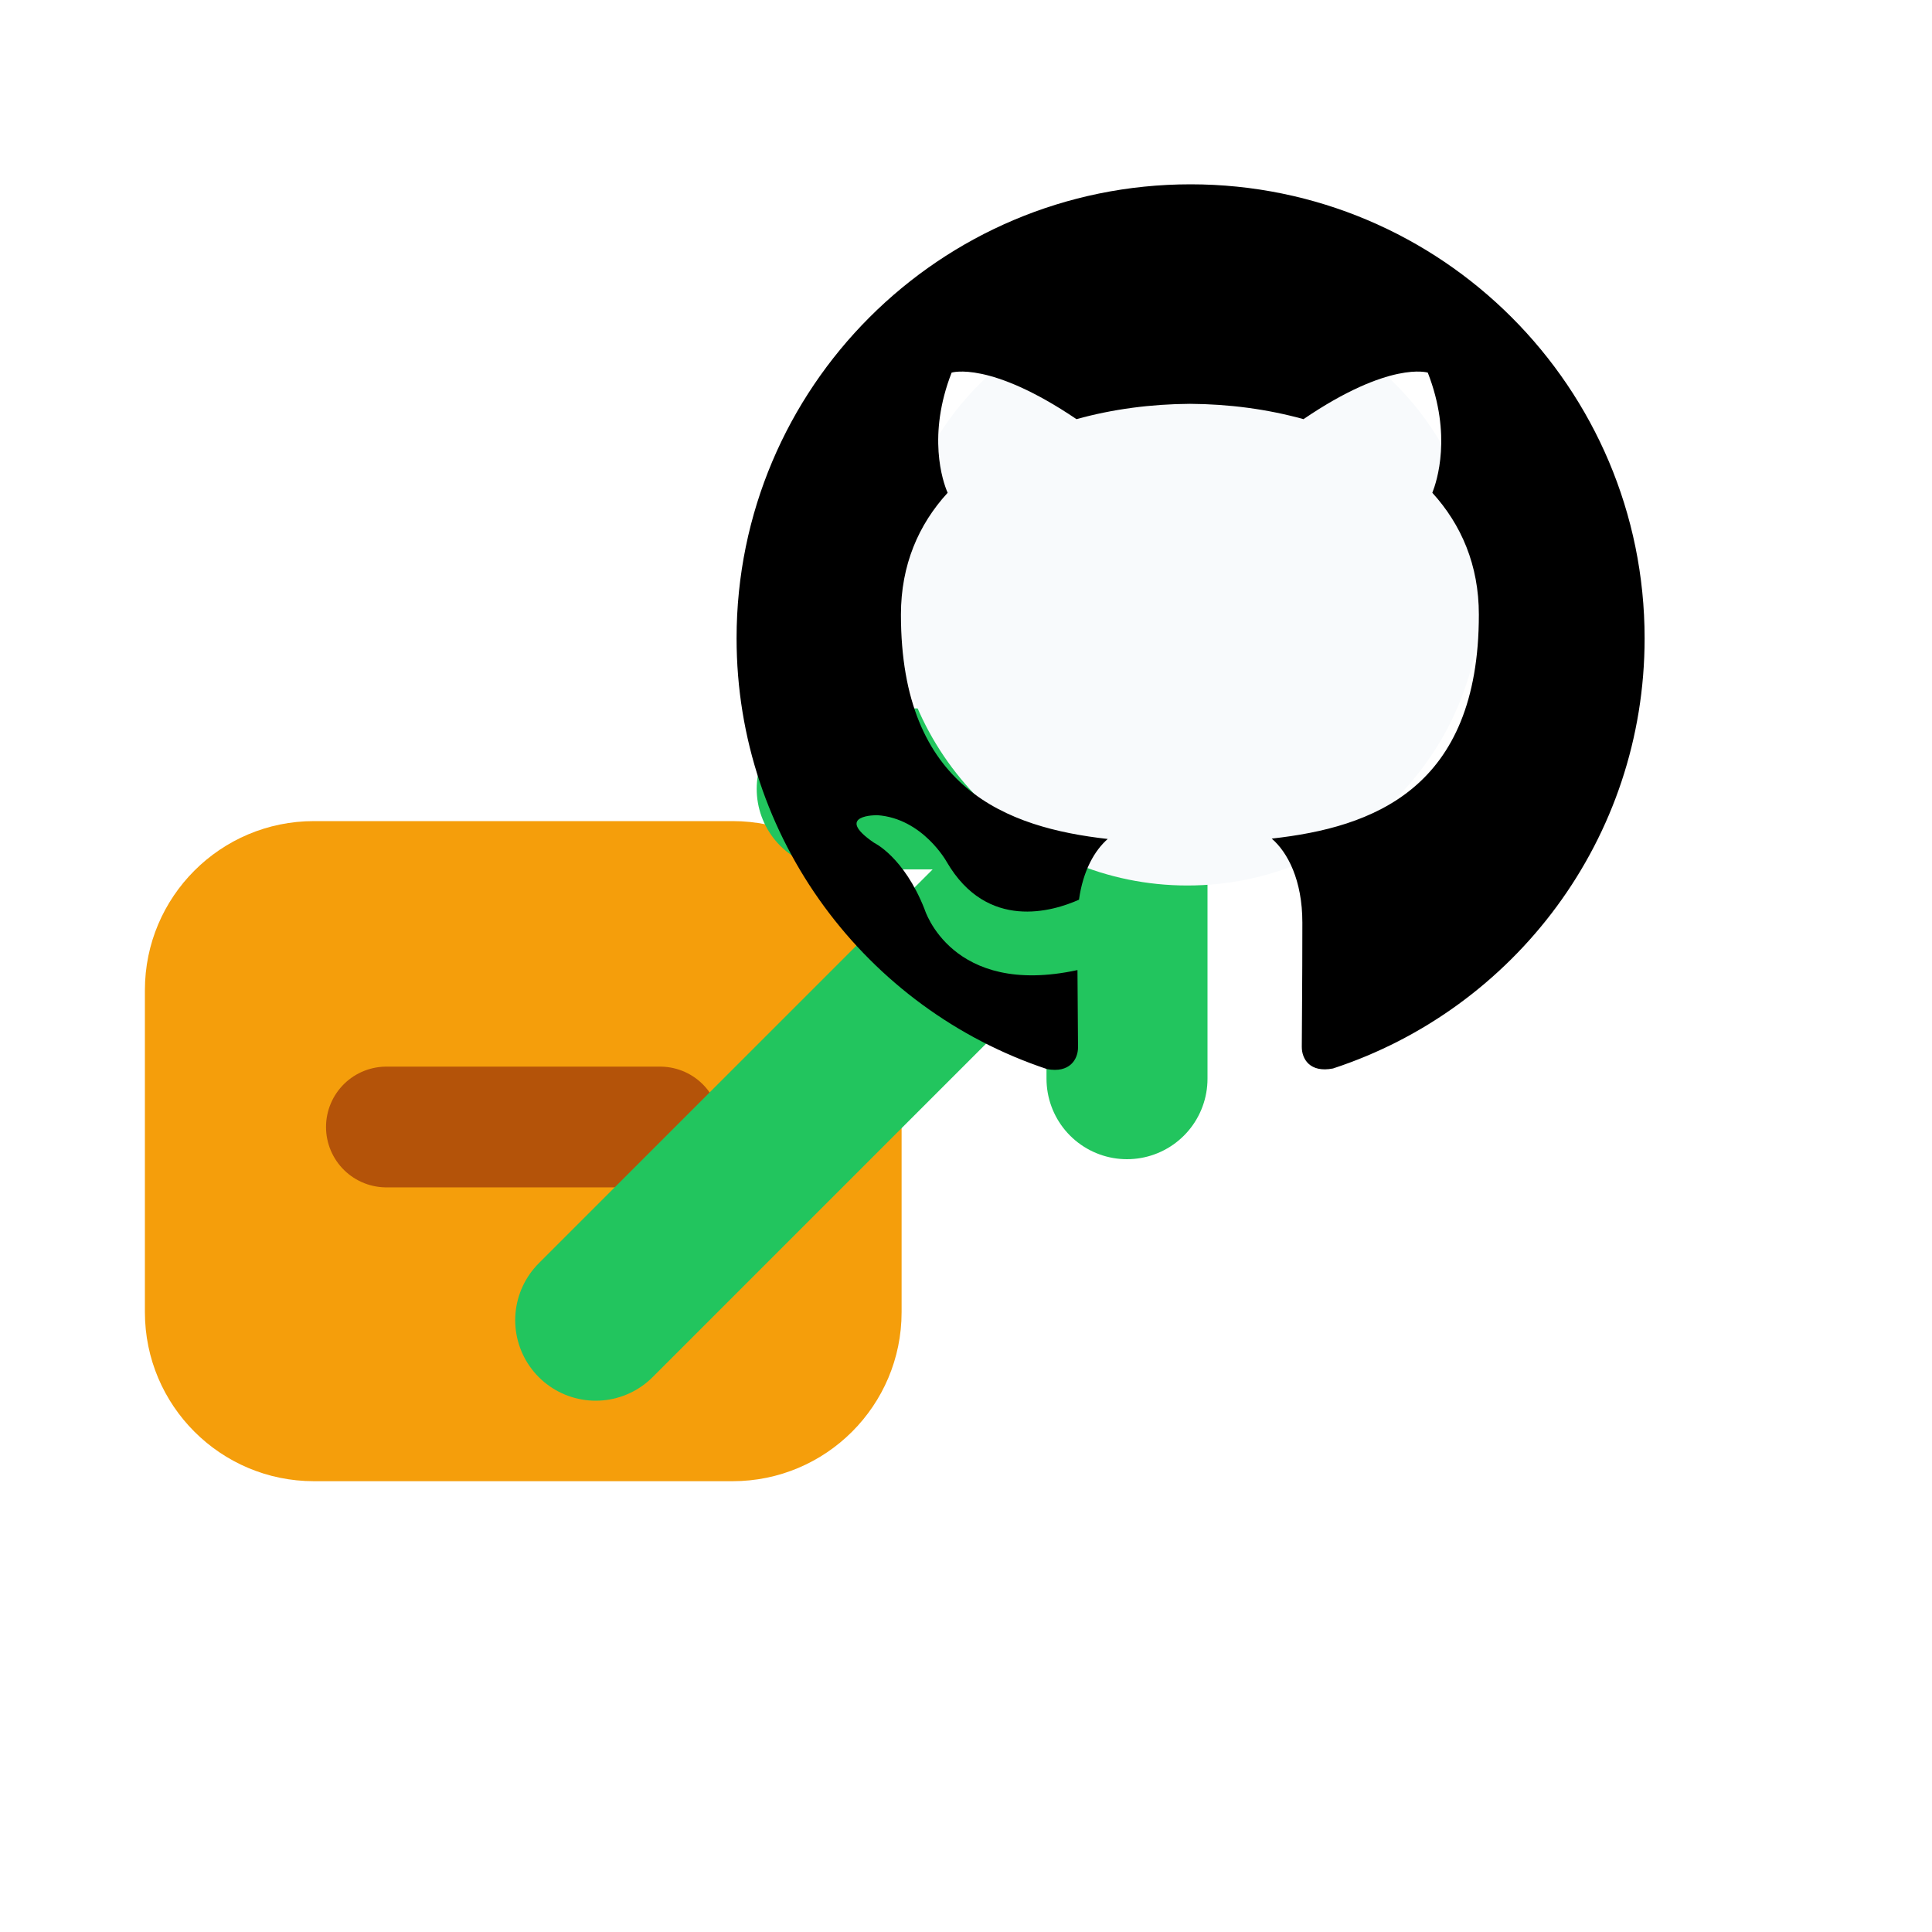
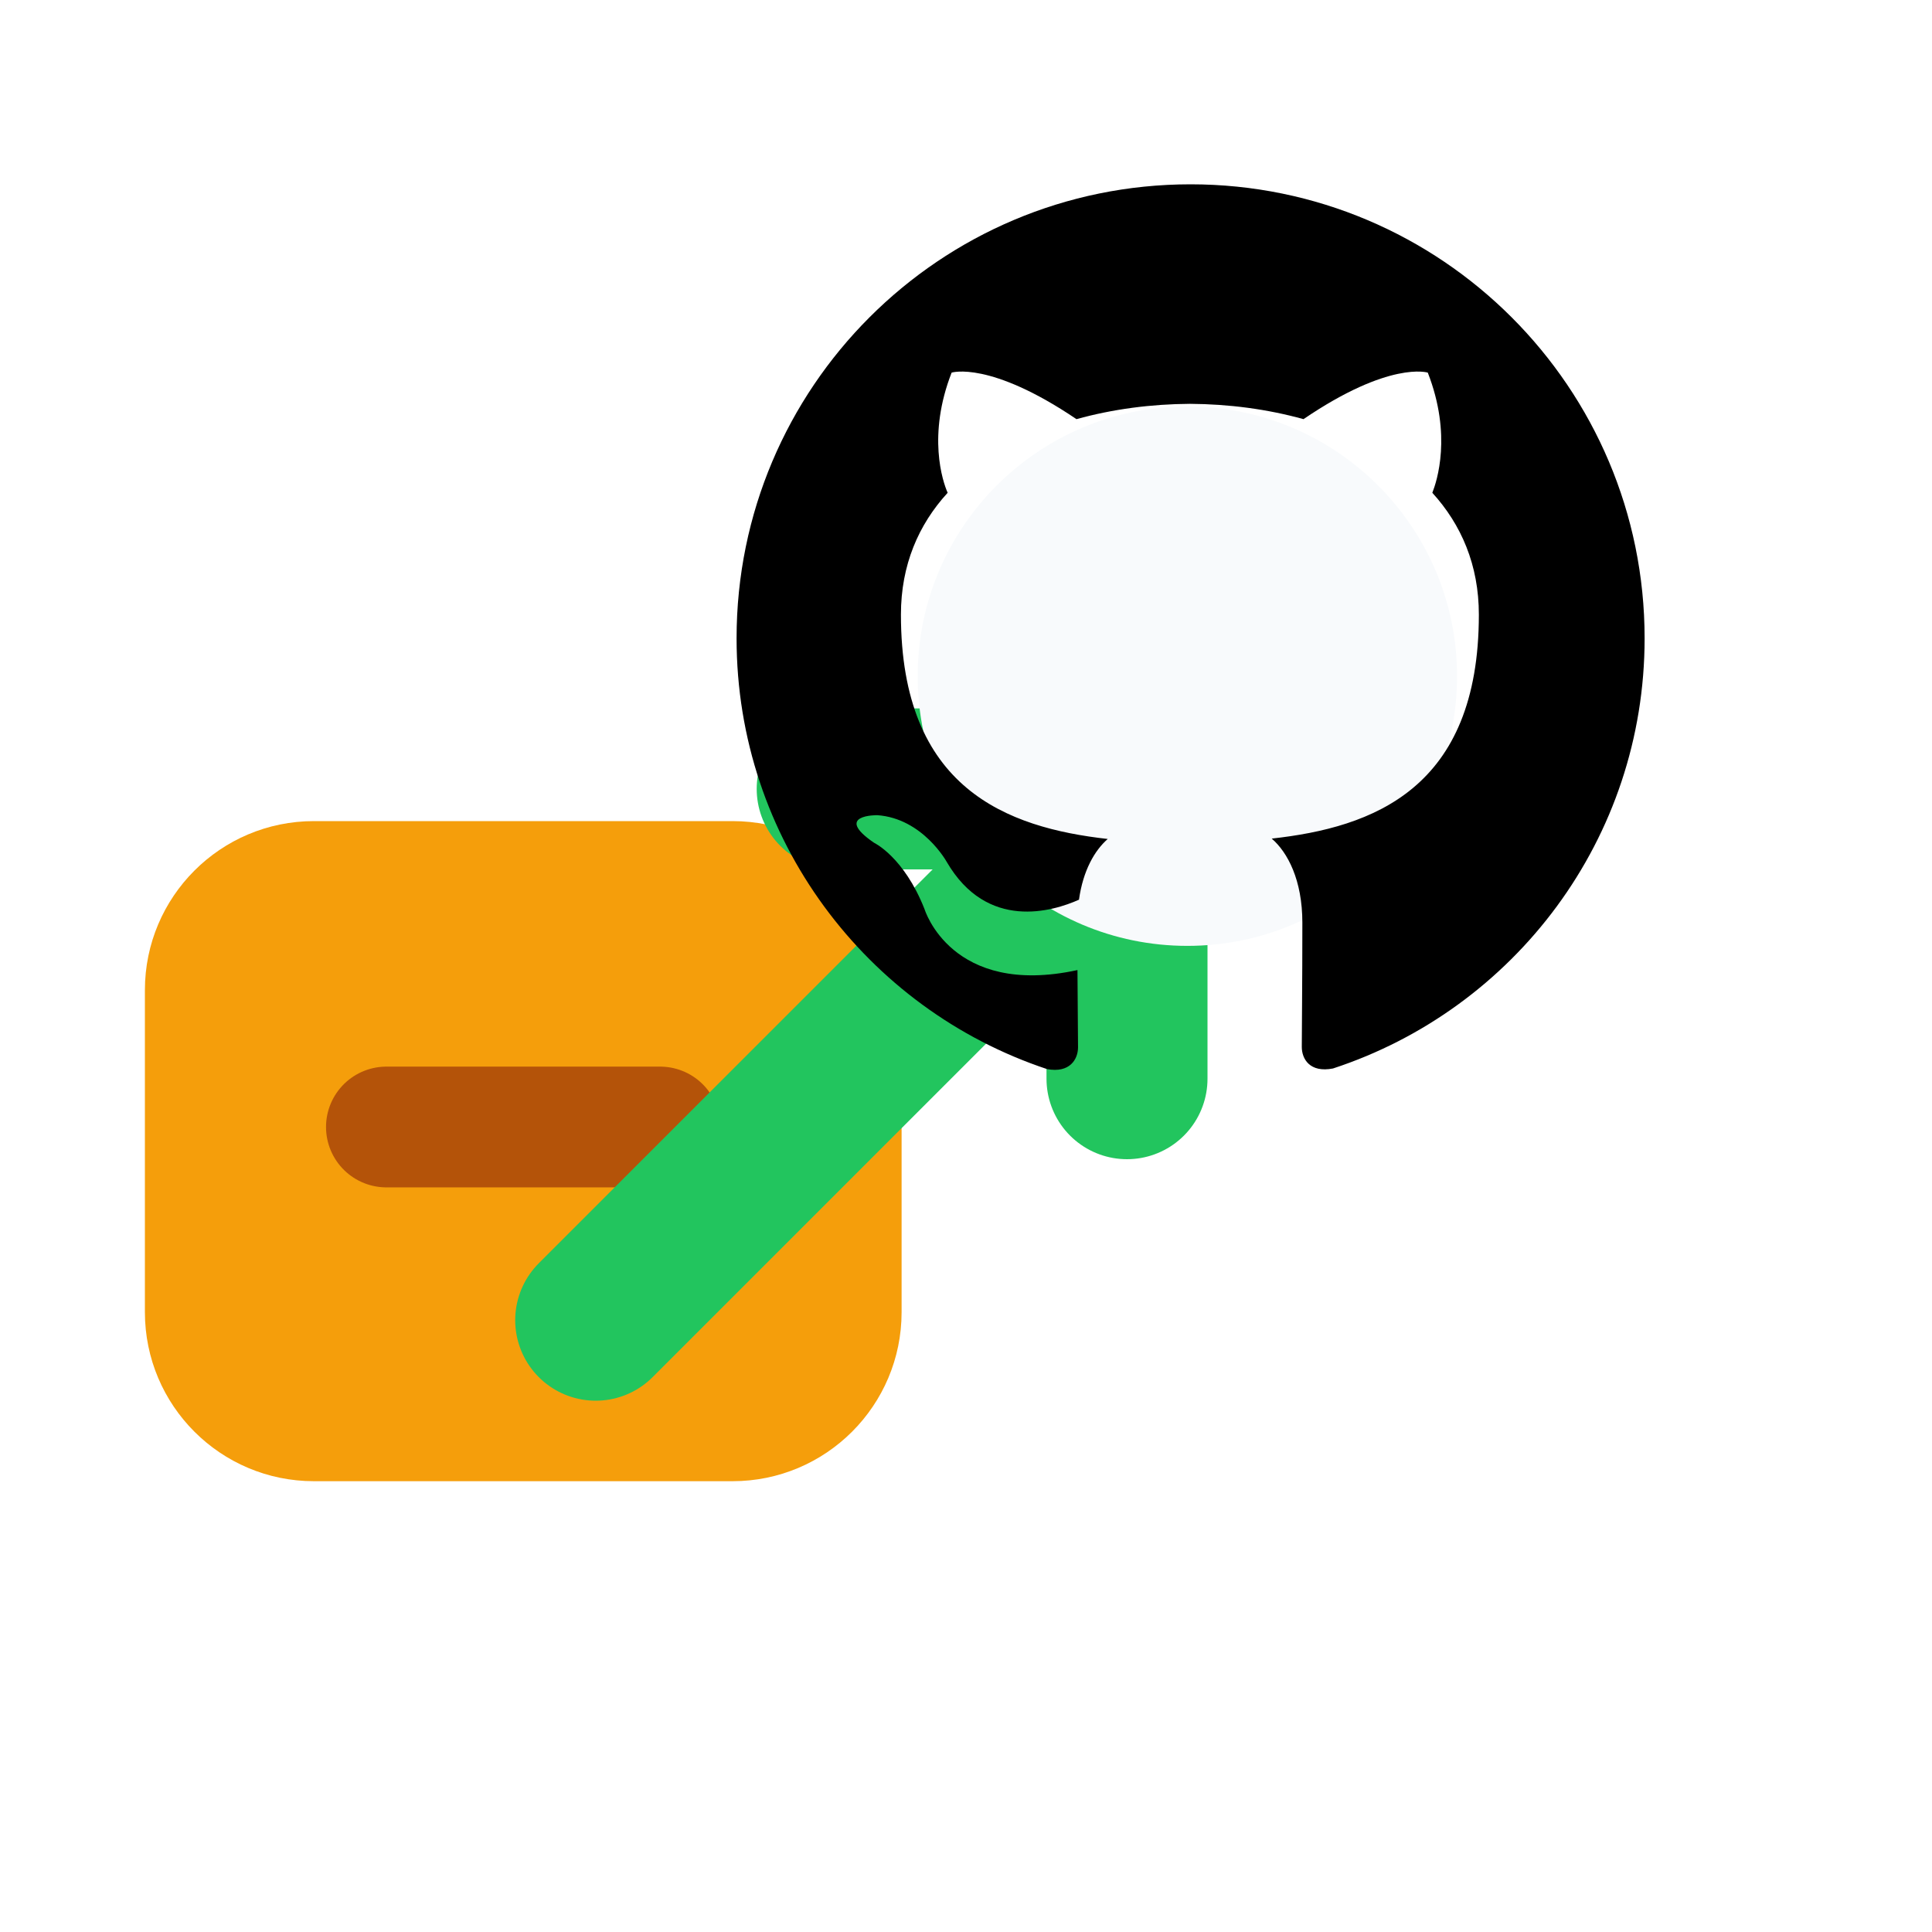
<svg xmlns="http://www.w3.org/2000/svg" viewBox="0 0 24 24" width="24" height="24">
  <g transform="translate(1.2 6.2)">
    <g transform="translate(-1.8 -2.6)">
      <rect x="2.4" y="6.6" width="9.4" height="8.2" rx="2.1" fill="#f59e0b" />
      <path d="M5.4 10.4h3.4" stroke="#b45309" stroke-width="1.5" stroke-linecap="round" />
      <path d="M8 12.8 14.4 6.4M11 6.2h3.6v3.6" fill="none" stroke="#22c55e" stroke-width="2" stroke-linecap="round" stroke-linejoin="round" />
    </g>
  </g>
  <g transform="translate(8.8 1.8)">
-     <circle cx="5.95" cy="5.55" r="3.65" fill="#f8fafc" />
+     <circle cx="5.95" cy="6.6" r="3.35" fill="#f8fafc" />
    <g transform="translate(0.35 0.35) scale(0.47)">
      <path d="M12 .297c-6.63 0-12 5.373-12 12 0 5.303 3.438 9.8 8.205 11.385.6.113.82-.258.82-.577 0-.285-.01-1.04-.015-2.04-3.338.724-4.042-1.61-4.042-1.61C4.422 18.07 3.633 17.7 3.633 17.7c-1.087-.744.084-.729.084-.729 1.205.084 1.838 1.236 1.838 1.236 1.07 1.835 2.809 1.305 3.495.998.108-.776.417-1.305.76-1.605-2.665-.3-5.466-1.332-5.466-5.93 0-1.31.465-2.38 1.235-3.22-.135-.303-.54-1.523.105-3.176 0 0 1.005-.322 3.3 1.23.96-.267 1.98-.399 3-.405 1.02.006 2.04.138 3 .405 2.28-1.552 3.285-1.23 3.285-1.23.645 1.653.24 2.873.12 3.176.765.84 1.23 1.91 1.23 3.22 0 4.61-2.805 5.625-5.475 5.92.42.36.81 1.096.81 2.22 0 1.606-.015 2.896-.015 3.286 0 .315.21.69.825.57C20.565 22.092 24 17.592 24 12.297c0-6.627-5.373-12-12-12" fill="#000" />
    </g>
  </g>
</svg>
